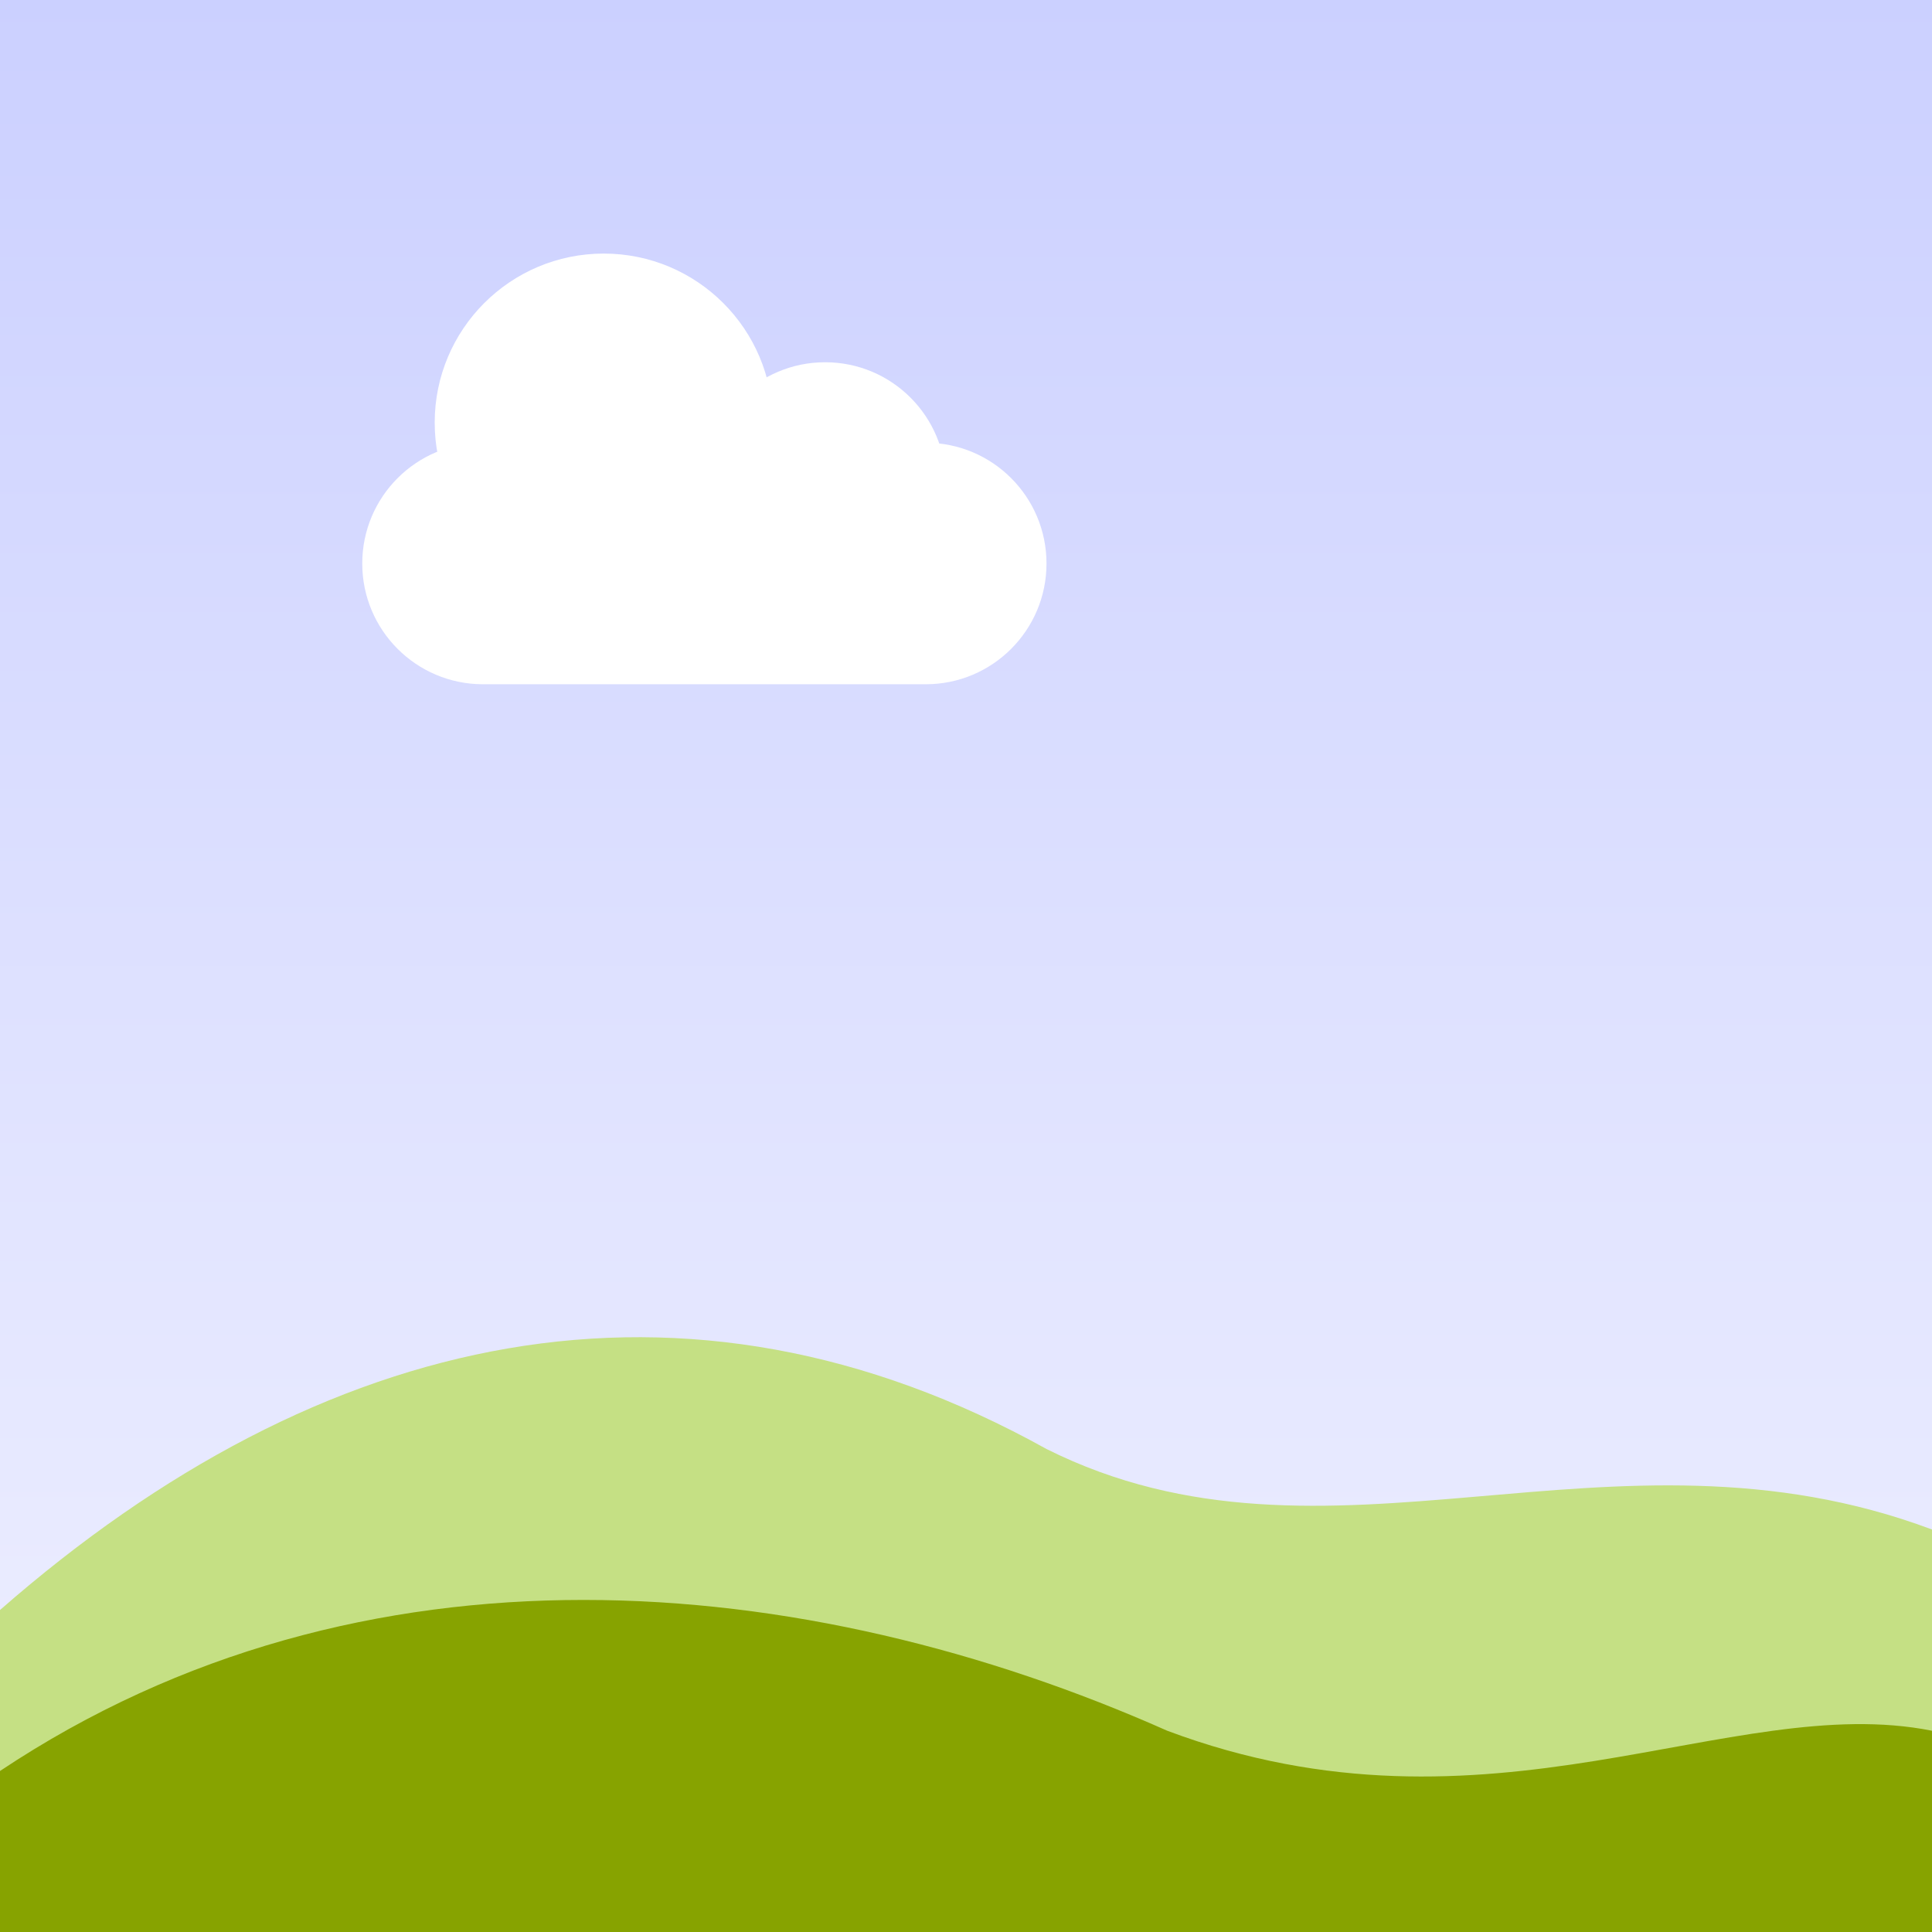
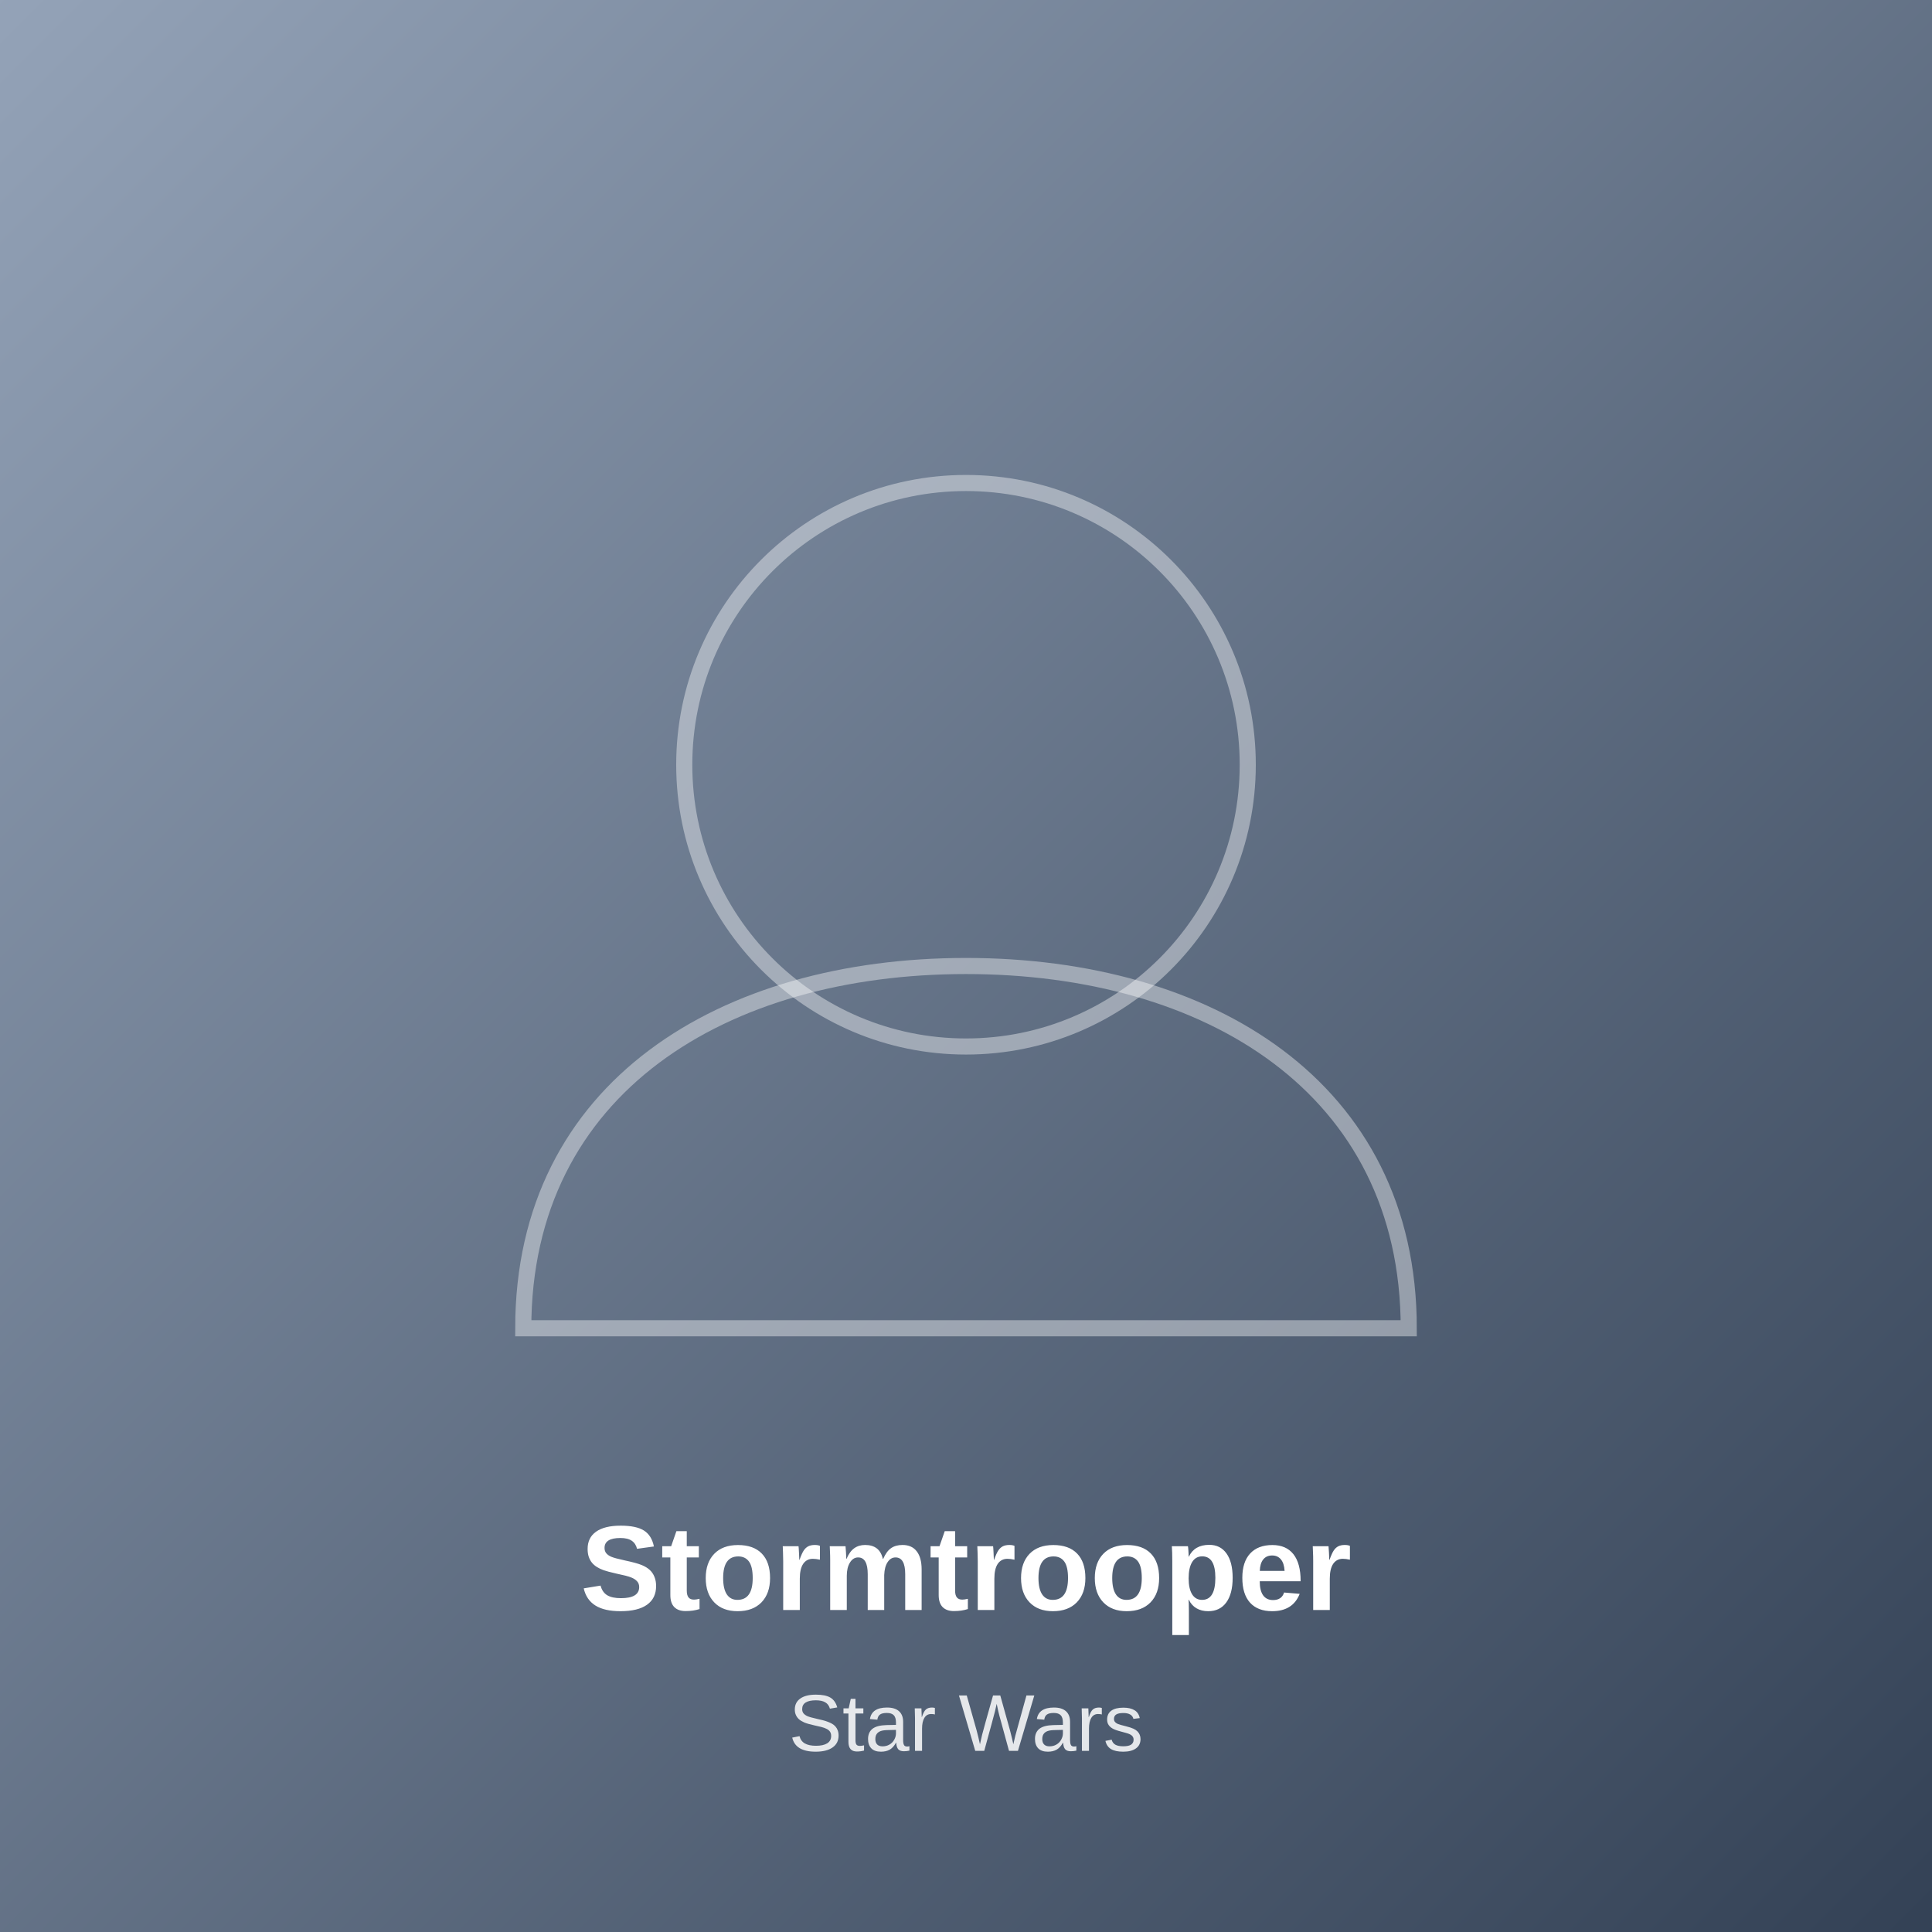
- <svg xmlns="http://www.w3.org/2000/svg" width="480" height="480" viewBox="0 0 480 480" role="img" aria-label="Imagen de relleno">
+ <svg xmlns="http://www.w3.org/2000/svg" width="480" height="480" viewBox="0 0 480 480" role="img" aria-label="Stormtrooper">
  <defs>
-     <linearGradient id="cielo" x1="0" y1="0" x2="0" y2="1">
-       <stop offset="0" stop-color="#CBD0FF" />
-       <stop offset="1" stop-color="#F0F1FF" />
+     <linearGradient id="g" x1="0" y1="0" x2="1" y2="1">
+       <stop offset="0" stop-color="#94a3b8" />
+       <stop offset="1" stop-color="#334155" />
    </linearGradient>
  </defs>
-   <rect width="480" height="480" fill="url(#cielo)" />
-   <g fill="#ffffff">
-     <rect x="90" y="110" width="170" height="60" rx="30" />
-     <circle cx="150" cy="105" r="42" />
-     <circle cx="205" cy="120" r="30" />
+   <rect width="480" height="480" fill="url(#g)" />
+   <g fill="none" stroke="#ffffff" stroke-opacity="0.4" stroke-width="4">
+     <circle cx="240" cy="190" r="70" />
+     <path d="M130 330c0-60 50-90 110-90s110 30 110 90z" />
  </g>
-   <path d="M0 400 C80 330 170 310 260 360 C330 395 400 350 480 380 L480 480 L0 480 Z" fill="#C5E084" />
-   <path d="M0 440 C90 380 200 390 290 430 C370 460 430 420 480 430 L480 480 L0 480 Z" fill="#87A300" />
+   <text x="240" y="400" text-anchor="middle" font-family="Arial, sans-serif" font-size="30" font-weight="700" fill="#ffffff">Stormtrooper</text>
+   <text x="240" y="435" text-anchor="middle" font-family="Arial, sans-serif" font-size="20" fill="#ffffff" fill-opacity="0.85">Star Wars</text>
</svg>
